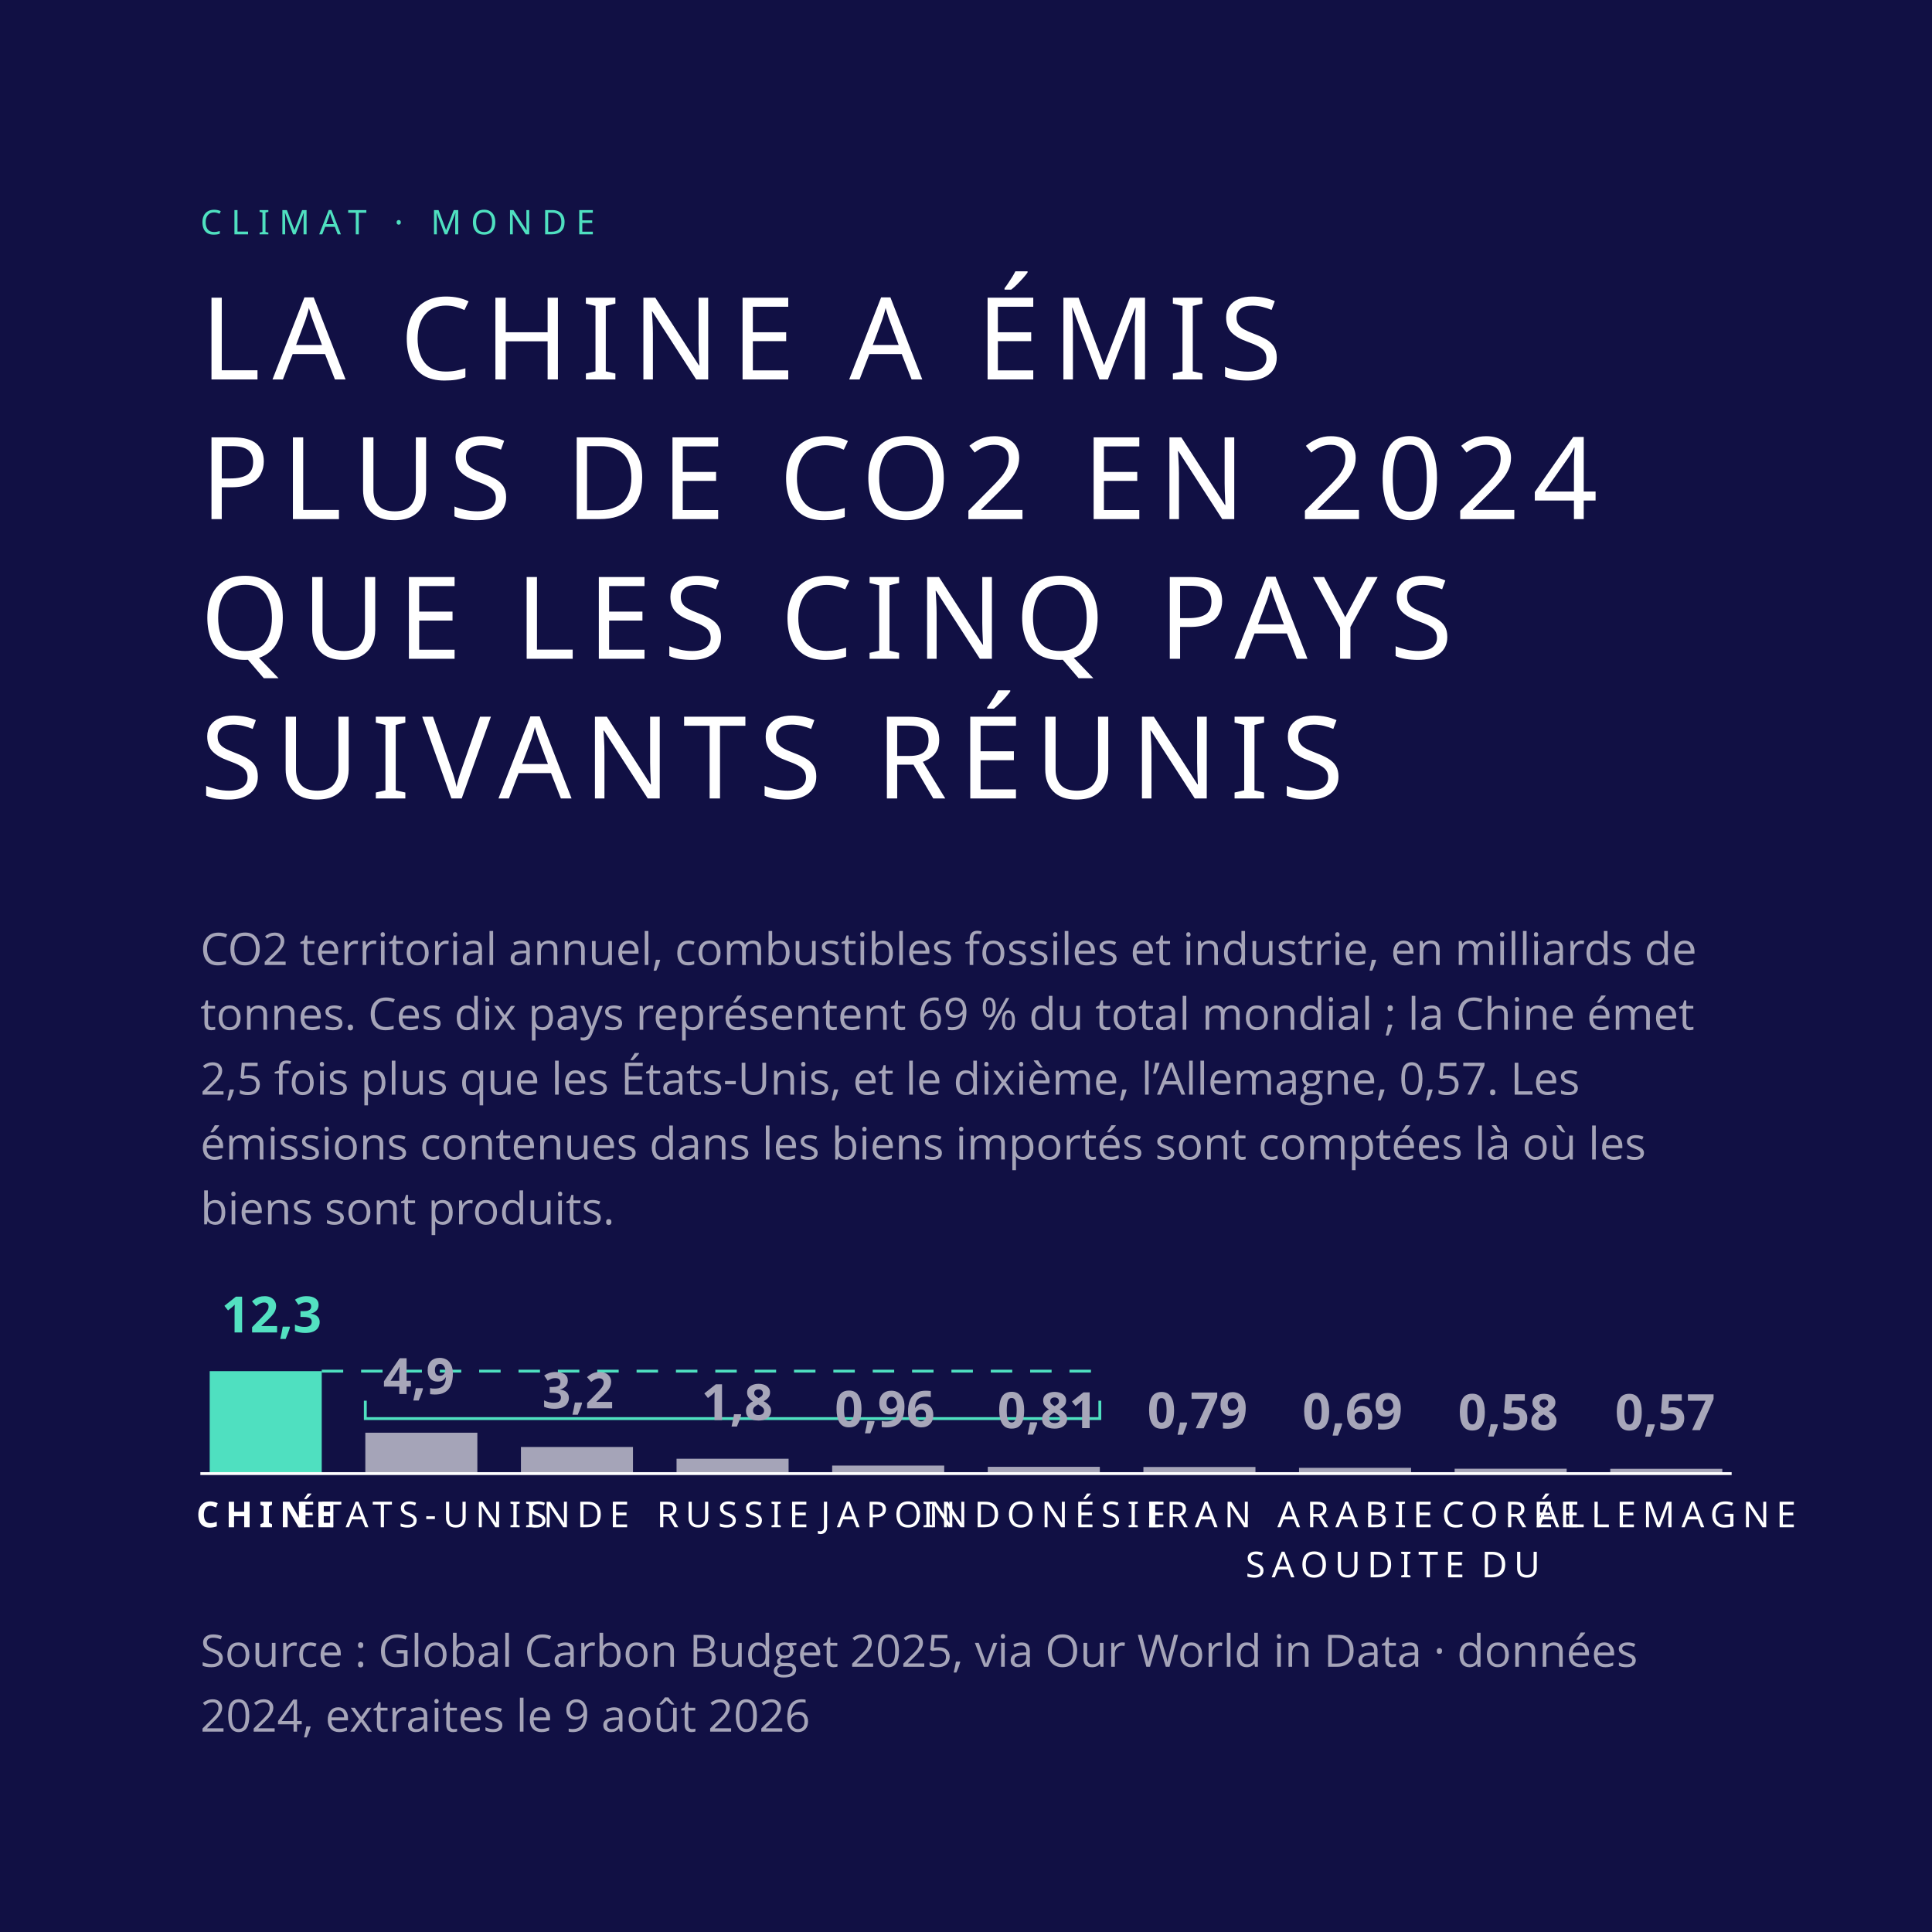
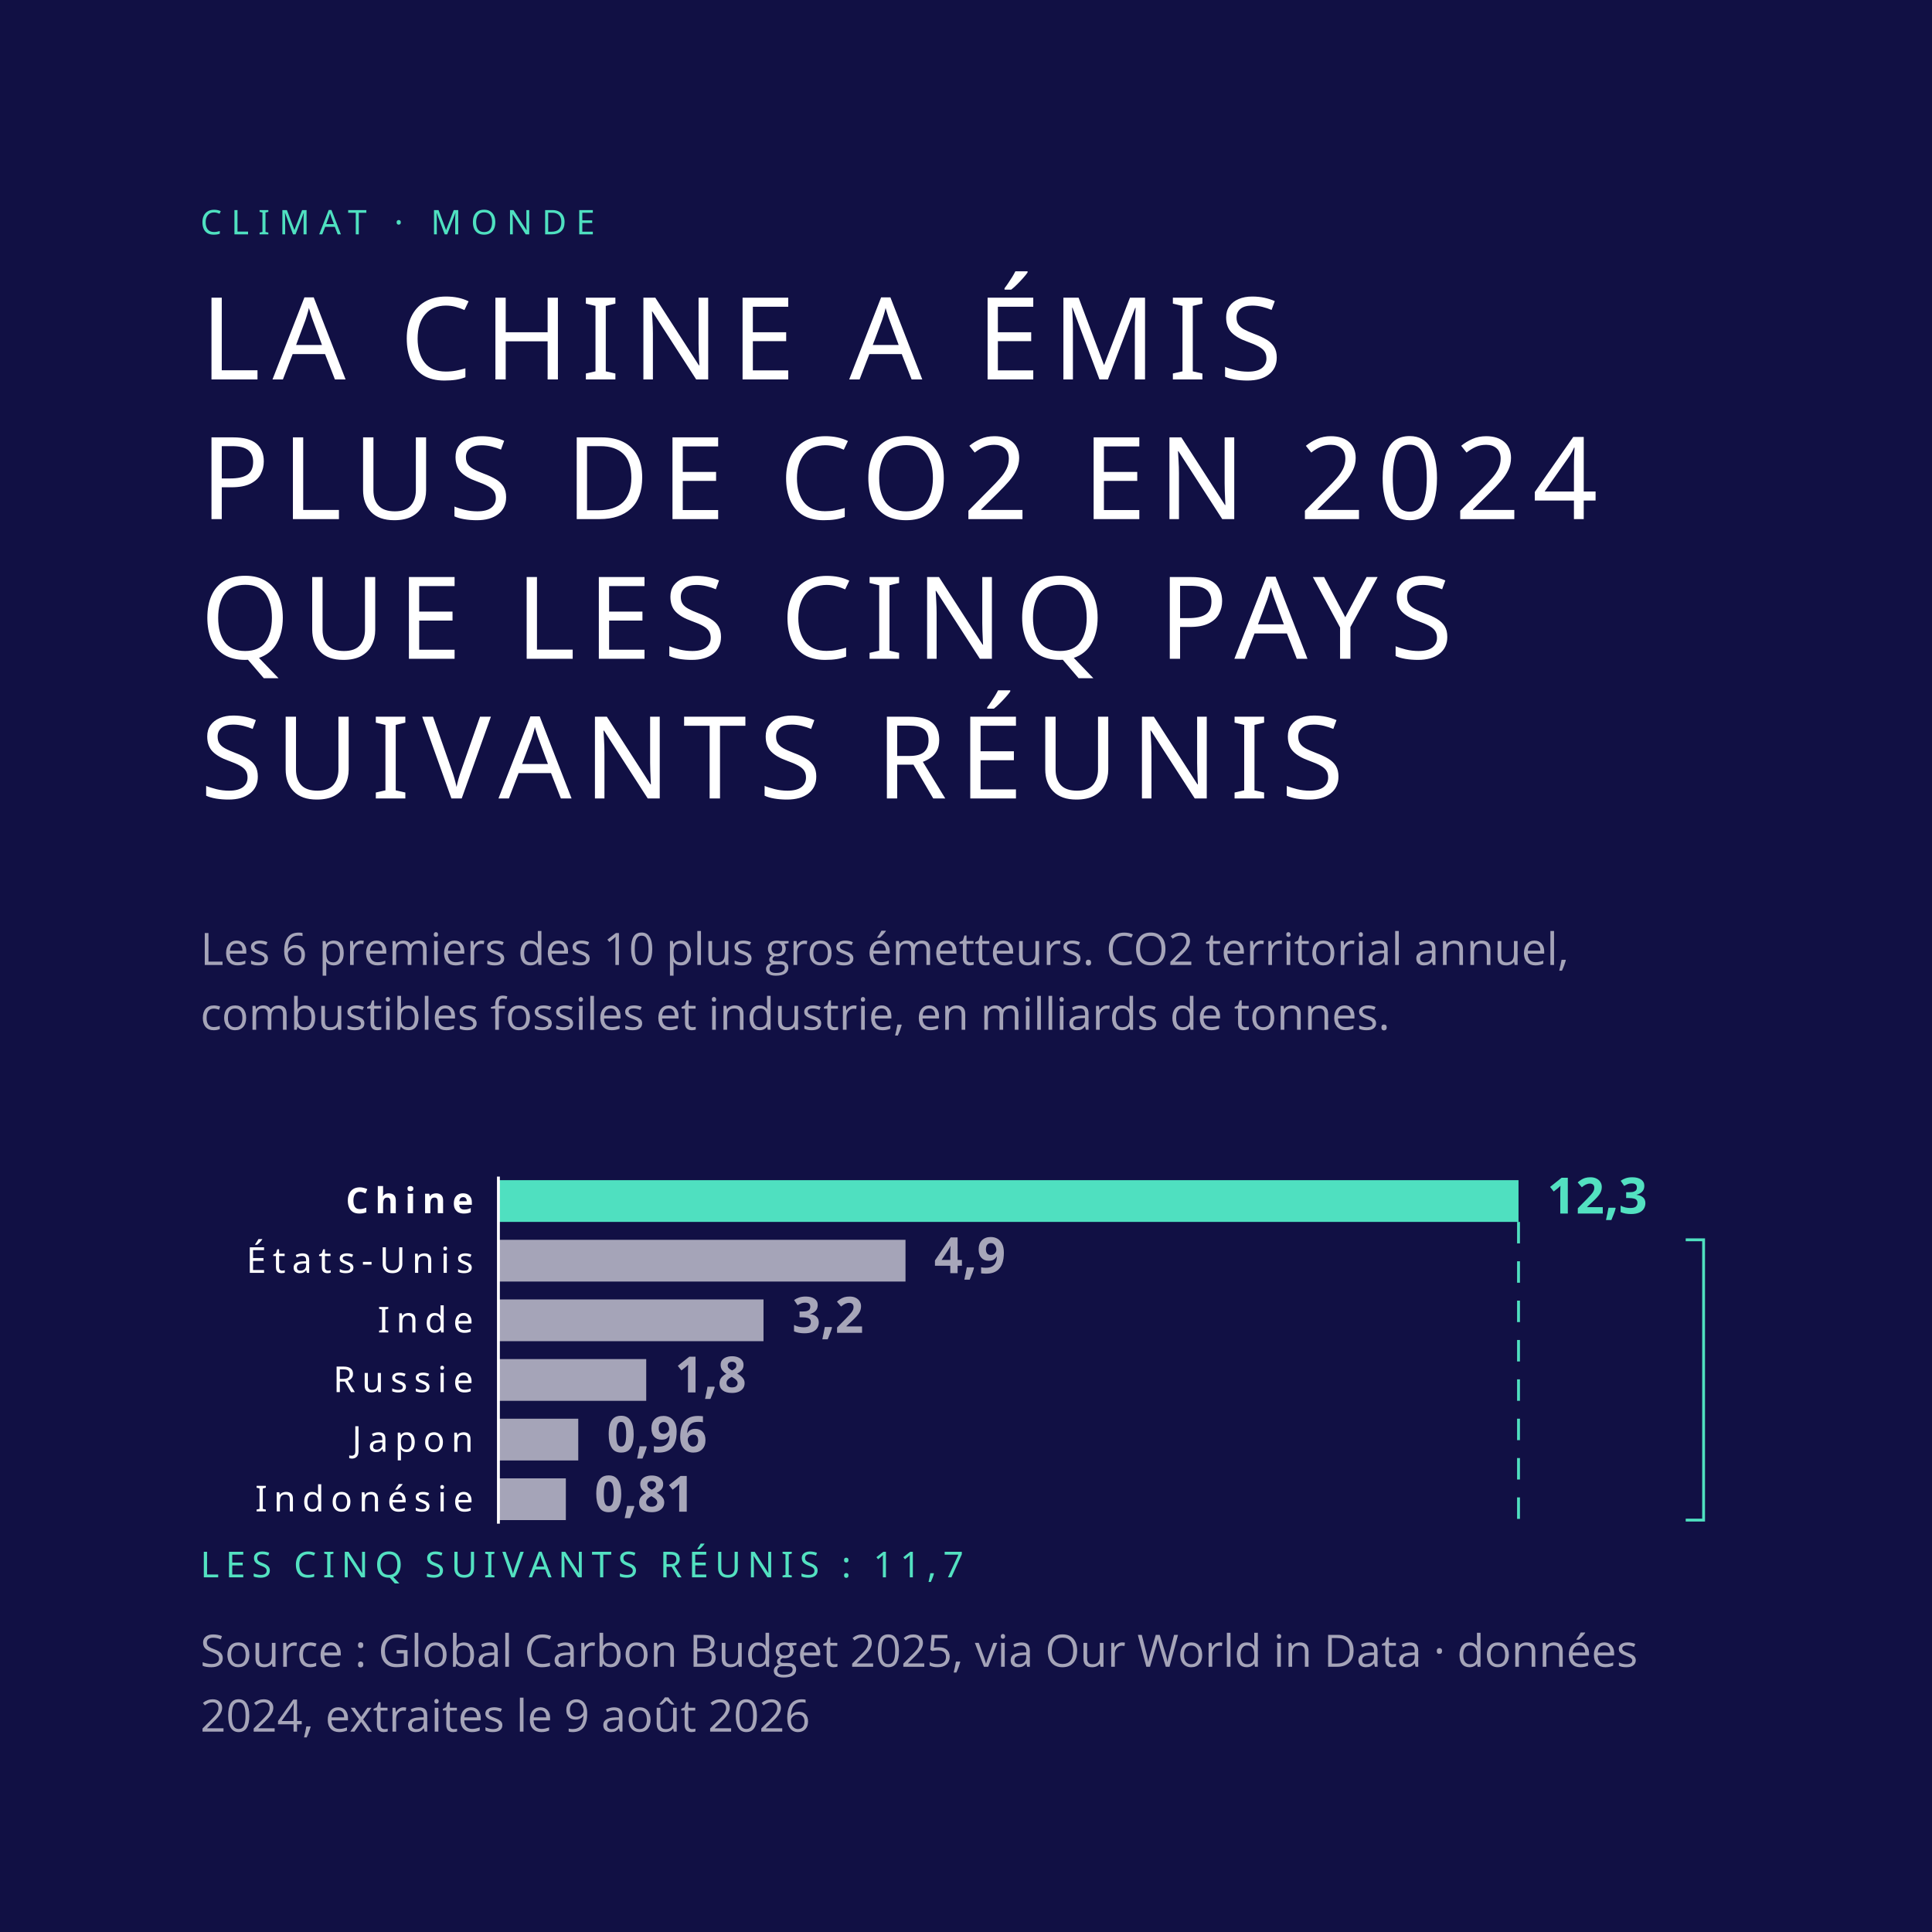
- <svg xmlns="http://www.w3.org/2000/svg" width="540" height="540" viewBox="0 0 540 540" role="img" aria-label="Colonnes classant les dix pays qui ont le plus émis de CO2 en 2024. La Chine est très au-dessus avec 12,3 milliards de tonnes, 2,5 fois les 4,9 de les États-Unis, et davantage que États-Unis, Inde, Russie, Japon, Indonésie réunis (11,7). Les colonnes suivantes descendent jusqu'à 0,57 pour Allemagne.">
+ <svg xmlns="http://www.w3.org/2000/svg" width="540" height="540" viewBox="0 0 540 540" role="img" aria-label="Colonnes classant les six premiers des dix pays qui ont le plus émis de CO2 en 2024. La Chine est très au-dessus avec 12,3 milliards de tonnes, 2,5 fois les 4,9 de les États-Unis, et davantage que États-Unis, Inde, Russie, Japon, Indonésie réunis (11,7). Les colonnes suivantes descendent jusqu'à 0,81 pour Indonésie.">
  <rect x="0" y="0" width="540" height="540" fill="#111044" />
  <text x="56" y="65.5" font-family="Montserrat" font-size="9.5" font-weight="500" font-style="normal" letter-spacing="2.6" fill="#4FE0C0">CLIMAT · MONDE</text>
  <text x="56" y="106.05" font-family="Montserrat" font-size="32" font-weight="400" font-style="normal" letter-spacing="3.4" fill="#FFFFFF">LA CHINE A ÉMIS</text>
  <text x="56" y="145.089" font-family="Montserrat" font-size="32" font-weight="400" font-style="normal" letter-spacing="3.4" fill="#FFFFFF">PLUS DE CO2 EN 2024</text>
  <text x="56" y="184.128" font-family="Montserrat" font-size="32" font-weight="400" font-style="normal" letter-spacing="3.4" fill="#FFFFFF">QUE LES CINQ PAYS</text>
  <text x="56" y="223.168" font-family="Montserrat" font-size="32" font-weight="400" font-style="normal" letter-spacing="3.4" fill="#FFFFFF">SUIVANTS RÉUNIS</text>
-   <text x="56" y="269.707" font-family="Open Sans" font-size="12.5" font-weight="400" font-style="normal" letter-spacing="0" fill="#a5a4b8">CO2 territorial annuel, combustibles fossiles et industrie, en milliards de</text>
-   <text x="56" y="287.833" font-family="Open Sans" font-size="12.5" font-weight="400" font-style="normal" letter-spacing="0" fill="#a5a4b8">tonnes. Ces dix pays représentent 69 % du total mondial ; la Chine émet</text>
-   <text x="56" y="305.959" font-family="Open Sans" font-size="12.5" font-weight="400" font-style="normal" letter-spacing="0" fill="#a5a4b8">2,5 fois plus que les États-Unis, et le dixième, l’Allemagne, 0,57. Les</text>
-   <text x="56" y="324.084" font-family="Open Sans" font-size="12.5" font-weight="400" font-style="normal" letter-spacing="0" fill="#a5a4b8">émissions contenues dans les biens importés sont comptées là où les</text>
-   <text x="56" y="342.21" font-family="Open Sans" font-size="12.5" font-weight="400" font-style="normal" letter-spacing="0" fill="#a5a4b8">biens sont produits.</text>
+   <text x="56" y="269.707" font-family="Open Sans" font-size="12.5" font-weight="400" font-style="normal" letter-spacing="0" fill="#a5a4b8">Les 6 premiers des 10 plus gros émetteurs. CO2 territorial annuel,</text>
+   <text x="56" y="287.833" font-family="Open Sans" font-size="12.5" font-weight="400" font-style="normal" letter-spacing="0" fill="#a5a4b8">combustibles fossiles et industrie, en milliards de tonnes.</text>
  <text x="56" y="465.874" font-family="Open Sans" font-size="12.5" font-weight="400" font-style="normal" letter-spacing="0" fill="#a5a4b8">Source : Global Carbon Budget 2025, via Our World in Data · données</text>
  <text x="56" y="484" font-family="Open Sans" font-size="12.5" font-weight="400" font-style="normal" letter-spacing="0" fill="#a5a4b8">2024, extraites le 9 août 2026</text>
-   <rect x="58.61" y="383.239" width="31.317" height="28.635" fill="#4FE0C0" />
-   <rect x="102.106" y="400.446" width="31.317" height="11.427" fill="#a5a4b8" />
-   <rect x="145.602" y="404.432" width="31.317" height="7.441" fill="#a5a4b8" />
-   <rect x="189.098" y="407.725" width="31.317" height="4.149" fill="#a5a4b8" />
-   <rect x="232.593" y="409.632" width="31.317" height="2.241" fill="#a5a4b8" />
-   <rect x="276.089" y="409.981" width="31.317" height="1.893" fill="#a5a4b8" />
-   <rect x="319.585" y="410.026" width="31.317" height="1.847" fill="#a5a4b8" />
-   <rect x="363.081" y="410.261" width="31.317" height="1.613" fill="#a5a4b8" />
-   <rect x="406.577" y="410.513" width="31.317" height="1.36" fill="#a5a4b8" />
-   <rect x="450.073" y="410.54" width="31.317" height="1.334" fill="#a5a4b8" />
-   <line x1="56" x2="484" y1="411.873" y2="411.873" stroke="#FFFFFF" stroke-width="0.8" />
-   <line x1="89.927" x2="307.407" y1="383.239" y2="383.239" stroke="#4FE0C0" stroke-width="0.8" stroke-dasharray="6 5" />
-   <path d="M102.106 391.498 L102.106 396.498 L307.407 396.498 L307.407 391.498" fill="none" stroke="#4FE0C0" stroke-width="0.8" />
-   <text x="61.892" y="372.425" fill="#53e1c1" font-family="Montserrat" font-size="14" font-weight="700" font-style="normal" letter-spacing="0">12,3</text>
-   <text x="107.082" y="389.632" fill="#a7a6b9" font-family="Montserrat" font-size="14" font-weight="600" font-style="normal" letter-spacing="0">4,9</text>
-   <text x="151.551" y="393.618" fill="#a7a6b9" font-family="Montserrat" font-size="14" font-weight="600" font-style="normal" letter-spacing="0">3,2</text>
-   <text x="196.027" y="396.911" fill="#a7a6b9" font-family="Montserrat" font-size="14" font-weight="600" font-style="normal" letter-spacing="0">1,8</text>
-   <text x="233.307" y="398.818" fill="#a7a6b9" font-family="Montserrat" font-size="14" font-weight="600" font-style="normal" letter-spacing="0">0,96</text>
-   <text x="278.777" y="399.167" fill="#a7a6b9" font-family="Montserrat" font-size="14" font-weight="600" font-style="normal" letter-spacing="0">0,81</text>
-   <text x="320.677" y="399.212" fill="#a7a6b9" font-family="Montserrat" font-size="14" font-weight="600" font-style="normal" letter-spacing="0">0,79</text>
-   <text x="364.019" y="399.447" fill="#a7a6b9" font-family="Montserrat" font-size="14" font-weight="600" font-style="normal" letter-spacing="0">0,69</text>
-   <text x="407.529" y="399.699" fill="#a7a6b9" font-family="Montserrat" font-size="14" font-weight="600" font-style="normal" letter-spacing="0">0,58</text>
-   <text x="451.396" y="399.726" fill="#a7a6b9" font-family="Montserrat" font-size="14" font-weight="600" font-style="normal" letter-spacing="0">0,57</text>
-   <text x="74.268" y="426.873" text-anchor="middle" font-family="Montserrat" font-size="10" font-weight="700" font-style="normal" letter-spacing="1.8" fill="#FFFFFF">CHINE</text>
-   <text x="117.764" y="426.873" text-anchor="middle" font-family="Montserrat" font-size="10" font-weight="500" font-style="normal" letter-spacing="1.8" fill="#FFFFFF">ÉTATS-UNIS</text>
-   <text x="161.26" y="426.873" text-anchor="middle" font-family="Montserrat" font-size="10" font-weight="500" font-style="normal" letter-spacing="1.8" fill="#FFFFFF">INDE</text>
-   <text x="204.756" y="426.873" text-anchor="middle" font-family="Montserrat" font-size="10" font-weight="500" font-style="normal" letter-spacing="1.8" fill="#FFFFFF">RUSSIE</text>
-   <text x="248.252" y="426.873" text-anchor="middle" font-family="Montserrat" font-size="10" font-weight="500" font-style="normal" letter-spacing="1.8" fill="#FFFFFF">JAPON</text>
-   <text x="291.748" y="426.873" text-anchor="middle" font-family="Montserrat" font-size="10" font-weight="500" font-style="normal" letter-spacing="1.8" fill="#FFFFFF">INDONÉSIE</text>
-   <text x="335.244" y="426.873" text-anchor="middle" font-family="Montserrat" font-size="10" font-weight="500" font-style="normal" letter-spacing="1.8" fill="#FFFFFF">IRAN</text>
-   <text x="378.74" y="426.873" text-anchor="middle" font-family="Montserrat" font-size="10" font-weight="500" font-style="normal" letter-spacing="1.8" fill="#FFFFFF">ARABIE</text>
-   <text x="378.74" y="440.874" text-anchor="middle" font-family="Montserrat" font-size="10" font-weight="500" font-style="normal" letter-spacing="1.8" fill="#FFFFFF">SAOUDITE</text>
-   <text x="422.236" y="426.873" text-anchor="middle" font-family="Montserrat" font-size="10" font-weight="500" font-style="normal" letter-spacing="1.8" fill="#FFFFFF">CORÉE</text>
-   <text x="422.236" y="440.874" text-anchor="middle" font-family="Montserrat" font-size="10" font-weight="500" font-style="normal" letter-spacing="1.8" fill="#FFFFFF">DU</text>
-   <text x="465.732" y="426.873" text-anchor="middle" font-family="Montserrat" font-size="10" font-weight="500" font-style="normal" letter-spacing="1.8" fill="#FFFFFF">ALLEMAGNE</text>
+   <rect x="139.31" y="329.861" width="285.12" height="11.668" fill="#4FE0C0" />
+   <rect x="139.31" y="346.53" width="113.781" height="11.668" fill="#a5a4b8" />
+   <rect x="139.31" y="363.199" width="74.092" height="11.668" fill="#a5a4b8" />
+   <rect x="139.31" y="379.868" width="41.31" height="11.668" fill="#a5a4b8" />
+   <rect x="139.31" y="396.537" width="22.316" height="11.668" fill="#a5a4b8" />
+   <rect x="139.31" y="413.205" width="18.844" height="11.668" fill="#a5a4b8" />
+   <line x1="139.31" x2="139.31" y1="328.861" y2="425.874" stroke="#FFFFFF" stroke-width="0.8" />
+   <line x1="424.43" x2="424.43" y1="341.53" y2="424.873" stroke="#4FE0C0" stroke-width="0.8" stroke-dasharray="6 5" />
+   <path d="M471.16 346.53 L476.16 346.53 L476.16 424.873 L471.16 424.873" fill="none" stroke="#4FE0C0" stroke-width="0.8" />
+   <text x="432.43" y="339.189" fill="#53e1c1" font-family="Montserrat" font-size="14" font-weight="700" font-style="normal" letter-spacing="0">12,3</text>
+   <text x="261.091" y="355.857" fill="#a7a6b9" font-family="Montserrat" font-size="14" font-weight="600" font-style="normal" letter-spacing="0">4,9</text>
+   <text x="221.402" y="372.526" fill="#a7a6b9" font-family="Montserrat" font-size="14" font-weight="600" font-style="normal" letter-spacing="0">3,2</text>
+   <text x="188.62" y="389.195" fill="#a7a6b9" font-family="Montserrat" font-size="14" font-weight="600" font-style="normal" letter-spacing="0">1,8</text>
+   <text x="169.627" y="405.864" fill="#a7a6b9" font-family="Montserrat" font-size="14" font-weight="600" font-style="normal" letter-spacing="0">0,96</text>
+   <text x="166.155" y="422.532" fill="#a7a6b9" font-family="Montserrat" font-size="14" font-weight="600" font-style="normal" letter-spacing="0">0,81</text>
+   <text x="132.31" y="339.096" text-anchor="end" font-family="Montserrat" font-size="10" font-weight="700" font-style="normal" letter-spacing="1.8" fill="#FFFFFF">Chine</text>
+   <text x="132.31" y="355.764" text-anchor="end" font-family="Montserrat" font-size="10" font-weight="500" font-style="normal" letter-spacing="1.8" fill="#FFFFFF">États-Unis</text>
+   <text x="132.31" y="372.433" text-anchor="end" font-family="Montserrat" font-size="10" font-weight="500" font-style="normal" letter-spacing="1.8" fill="#FFFFFF">Inde</text>
+   <text x="132.31" y="389.102" text-anchor="end" font-family="Montserrat" font-size="10" font-weight="500" font-style="normal" letter-spacing="1.8" fill="#FFFFFF">Russie</text>
+   <text x="132.31" y="405.771" text-anchor="end" font-family="Montserrat" font-size="10" font-weight="500" font-style="normal" letter-spacing="1.8" fill="#FFFFFF">Japon</text>
+   <text x="132.31" y="422.439" text-anchor="end" font-family="Montserrat" font-size="10" font-weight="500" font-style="normal" letter-spacing="1.8" fill="#FFFFFF">Indonésie</text>
+   <text x="56" y="440.874" font-family="Montserrat" font-size="10" font-weight="500" font-style="normal" letter-spacing="1.8" fill="#53e1c1">LES CINQ SUIVANTS RÉUNIS : 11,7</text>
</svg>
